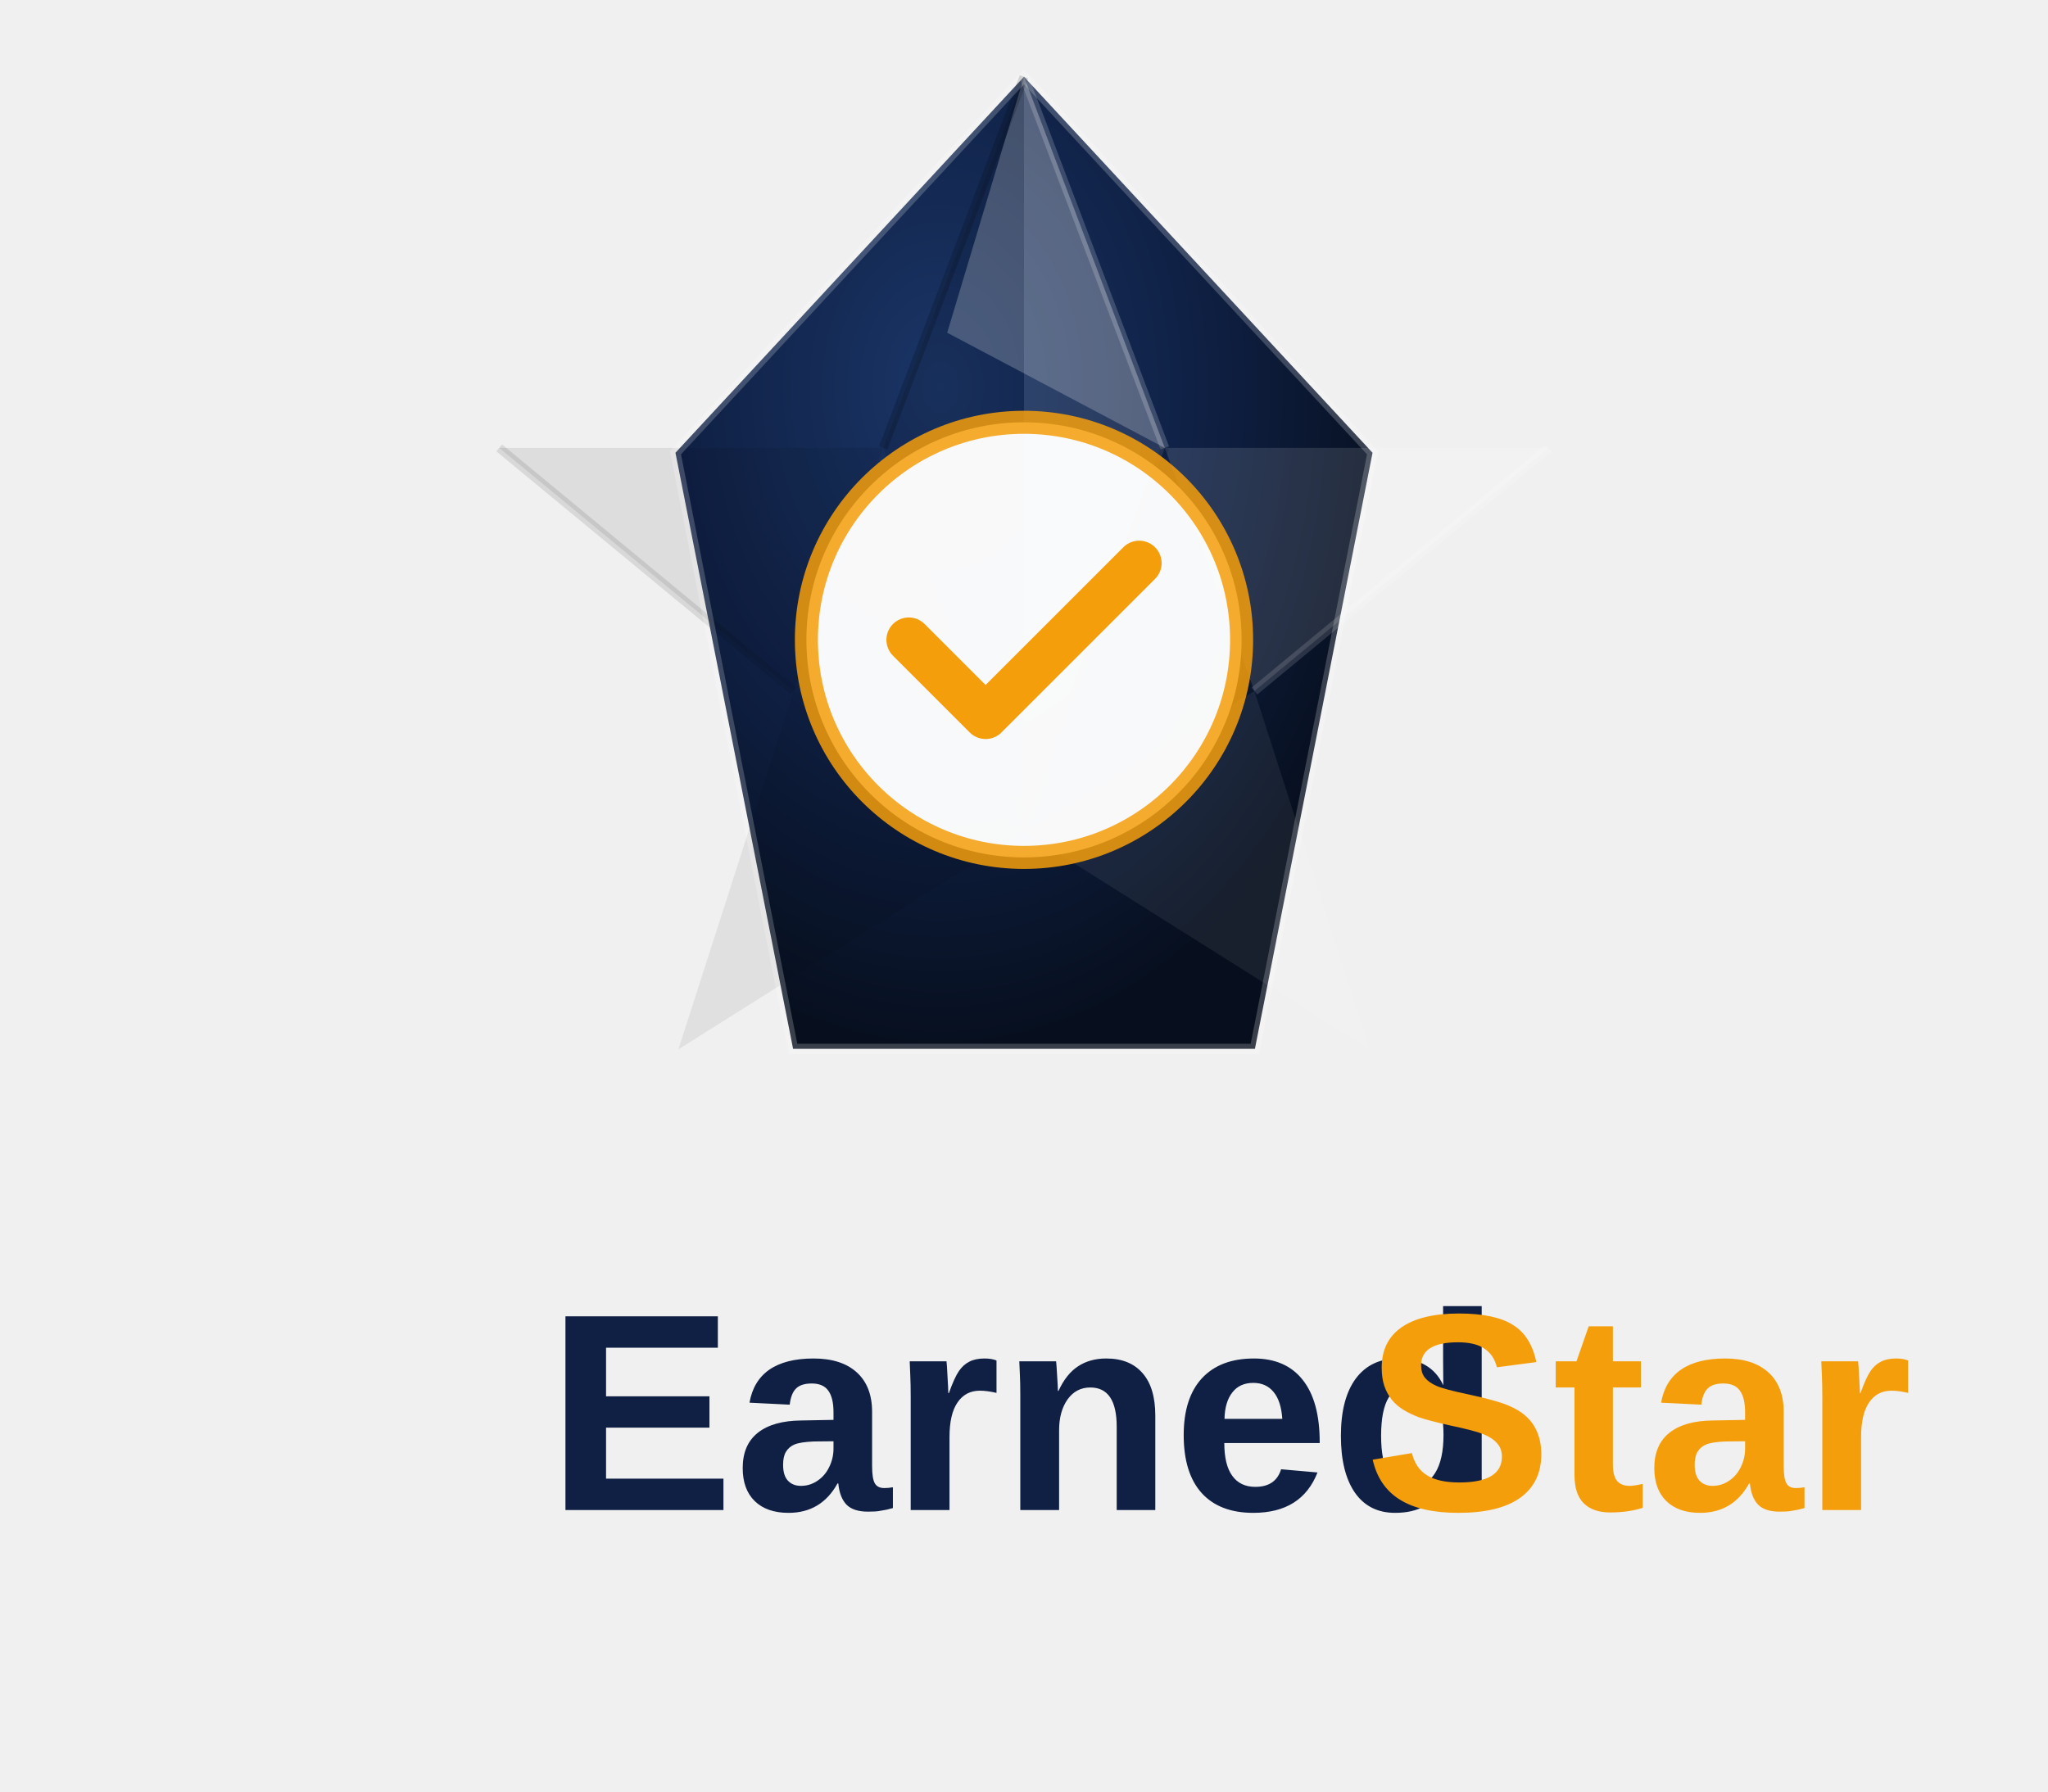
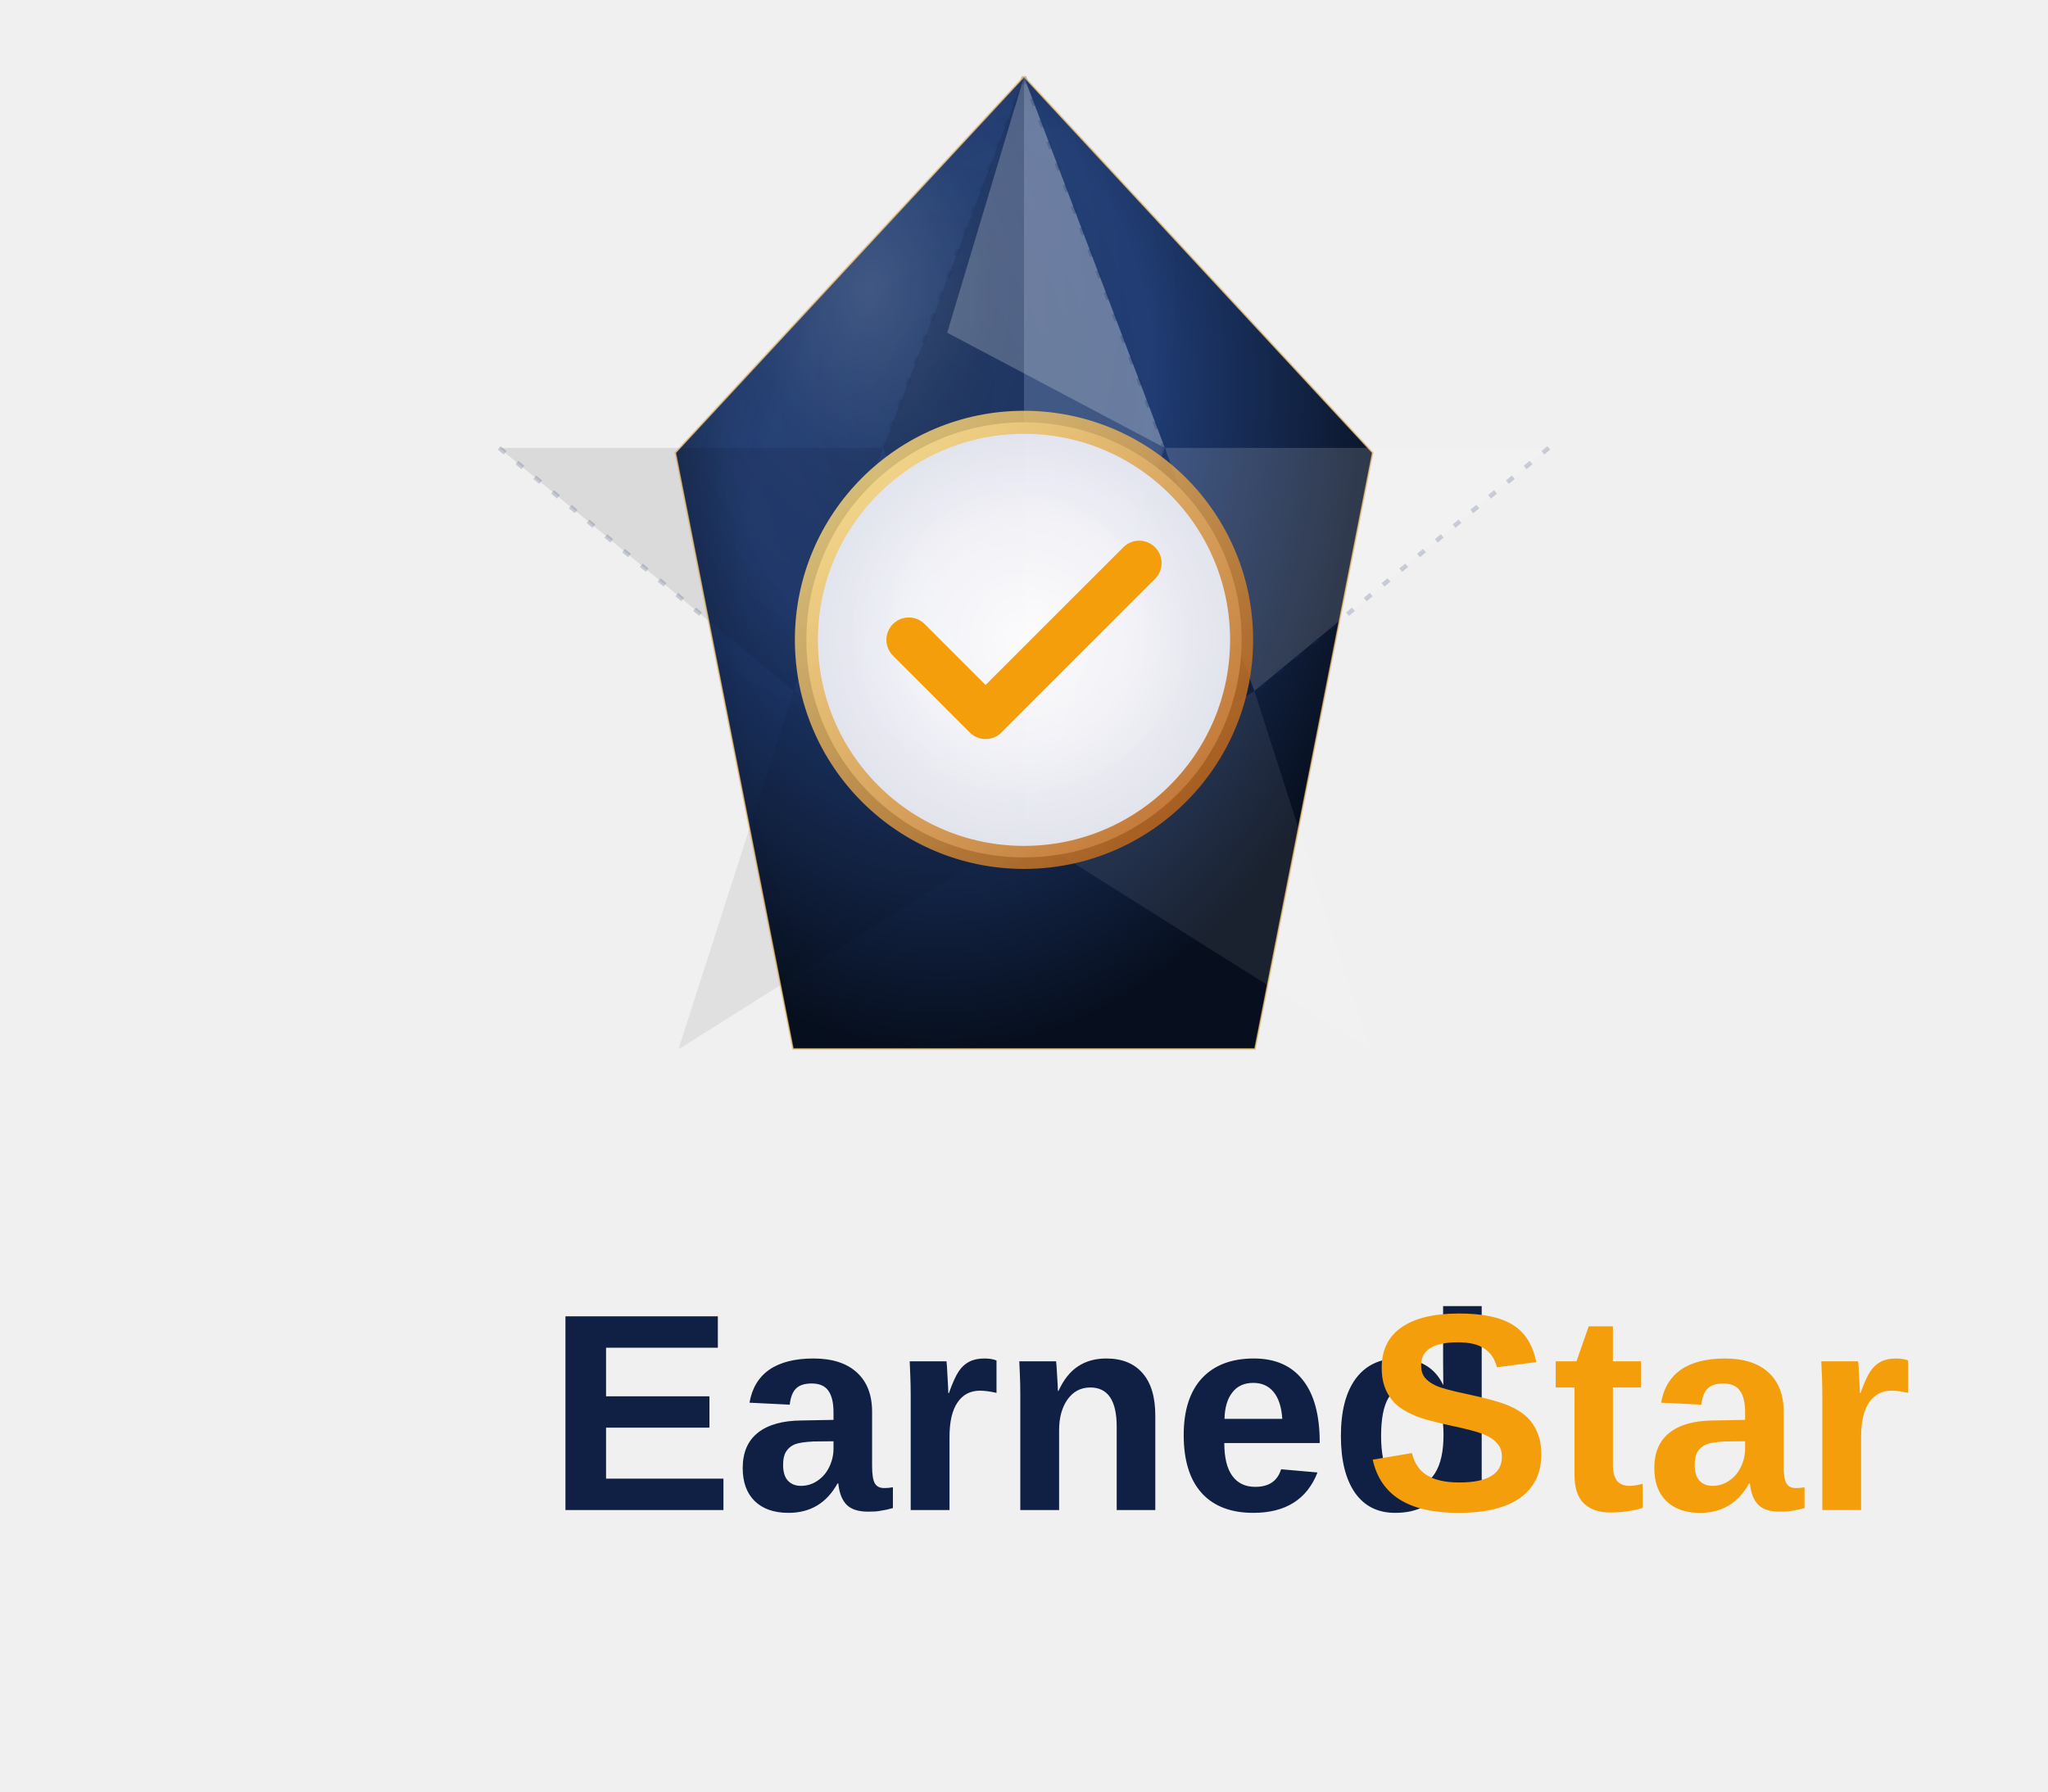
<svg xmlns="http://www.w3.org/2000/svg" viewBox="0 0 160 140" role="img" aria-label="EarnedStar logo stacked">
-   <defs>
-     <radialGradient id="grad-logo-s-light" cx="38%" cy="32%" r="68%">
-       <stop offset="0%" stop-color="#1A3566" />
-       <stop offset="55%" stop-color="#0F2044" />
-       <stop offset="100%" stop-color="#070F1E" />
-     </radialGradient>
-   </defs>
  <g transform="translate(30,0) scale(1)">
-     <path d="M50.00,6.00L77.23,35.38L68.04,81.96L31.96,81.96L22.77,35.38Z" fill="url(#grad-logo-s-light)" />
-     <path d="M50,6 L61,35 L50,65 Z" fill="rgba(255,255,255,0.10)" />
-     <path d="M50,6 L39,35 L50,65 Z" fill="rgba(0,0,0,0.10)" />
-     <path d="M91,35 L68,54 L61,35 Z" fill="rgba(255,255,255,0.12)" />
-     <path d="M9,35 L32,54 L39,35 Z" fill="rgba(0,0,0,0.08)" />
-     <path d="M77,82 L50,65 L68,54 Z" fill="rgba(255,255,255,0.07)" />
+     <defs>
+       <radialGradient id="grad-core-logo-s-light" cx="38%" cy="32%" r="68%">
+         <stop offset="0%" stop-color="#1A3566" />
+         <stop offset="45%" stop-color="#1F3B72" />
+         <stop offset="100%" stop-color="#070F1E" />
+       </radialGradient>
+       <radialGradient id="grad-shad-logo-s-light" cx="62%" cy="58%" r="75%">
+         <stop offset="0%" stop-color="#050A16" stop-opacity="0" />
+         <stop offset="70%" stop-color="#050A16" stop-opacity="0" />
+         <stop offset="100%" stop-color="#070F1E" stop-opacity="0.32" />
+       </radialGradient>
+       <radialGradient id="grad-flare-logo-s-light" cx="28%" cy="22%" r="45%">
+         <stop offset="0%" stop-color="#FFFFFF" stop-opacity="0.16" />
+         <stop offset="40%" stop-color="#FFFFFF" stop-opacity="0.04" />
+         <stop offset="100%" stop-color="#FFFFFF" stop-opacity="0" />
+       </radialGradient>
+       <radialGradient id="grad-inset-logo-s-light" cx="50%" cy="52.5%" r="50%">
+         <stop offset="0%" stop-color="#050A16" stop-opacity="0" />
+         <stop offset="100%" stop-color="#050A16" stop-opacity="0.14" />
+       </radialGradient>
+       <radialGradient id="grad-disk-logo-s-light" cx="50%" cy="50%" r="50%">
+         <stop offset="0%" stop-color="#FFFFFF" />
+         <stop offset="55%" stop-color="#F5F5FA" />
+         <stop offset="100%" stop-color="#E5E7F0" />
+       </radialGradient>
+       <radialGradient id="grad-ringhi-logo-s-light" cx="49.8%" cy="49.2%" r="45%">
+         <stop offset="0%" stop-color="#FFFFFF" stop-opacity="0.3" />
+         <stop offset="100%" stop-color="#FFFFFF" stop-opacity="0" />
+       </radialGradient>
+       <linearGradient id="grad-goldring-logo-s-light" x1="0%" y1="0%" x2="100%" y2="100%">
+         <stop offset="0%" stop-color="#FDE68A" />
+         <stop offset="100%" stop-color="#B45309" />
+       </linearGradient>
+     </defs>
+     <path d="M50.00,6.00L77.23,35.38L68.04,81.96L31.96,81.96L22.77,35.38Z" fill="url(#grad-core-logo-s-light)" />
+     <path d="M50.00,6.00L77.23,35.38L68.04,81.96L31.96,81.96L22.77,35.38Z" fill="url(#grad-shad-logo-s-light)" />
+     <path d="M50.00,6.00L77.23,35.38L68.04,81.96L31.96,81.96L22.77,35.38Z" fill="url(#grad-flare-logo-s-light)" />
+     <path d="M50,6 L61,35 L50,65 Z" fill="rgba(255,255,255,0.14)" />
+     <path d="M50,6 L39,35 L50,65 Z" fill="rgba(0,0,0,0.11)" />
+     <path d="M91,35 L68,54 L61,35 Z" fill="rgba(255,255,255,0.15)" />
+     <path d="M9,35 L32,54 L39,35 Z" fill="rgba(0,0,0,0.09)" />
+     <path d="M77,82 L50,65 L68,54 Z" fill="rgba(255,255,255,0.08)" />
    <path d="M23,82 L50,65 L32,54 Z" fill="rgba(0,0,0,0.07)" />
    <path d="M50,6 L61,35 L44,26 Z" fill="rgba(255,255,255,0.22)" />
-     <line x1="50" y1="6" x2="61" y2="35" stroke="rgba(255,255,255,0.18)" stroke-width="0.7" />
-     <line x1="50" y1="6" x2="39" y2="35" stroke="rgba(0,0,0,0.18)" stroke-width="0.7" />
-     <line x1="61" y1="35" x2="50" y2="65" stroke="rgba(0,0,0,0.12)" stroke-width="0.7" />
-     <line x1="91" y1="35" x2="68" y2="54" stroke="rgba(255,255,255,0.14)" stroke-width="0.7" />
-     <line x1="9" y1="35" x2="32" y2="54" stroke="rgba(0,0,0,0.10)" stroke-width="0.7" />
-     <path d="M50.00,6.00L77.23,35.38L68.04,81.96L31.96,81.96L22.77,35.38Z" fill="none" stroke="rgba(255,255,255,0.20)" stroke-width="0.8" />
-     <circle cx="50" cy="50" r="17" fill="white" opacity="0.97" />
-     <circle cx="50" cy="50" r="17" fill="none" stroke="#F59E0B" stroke-width="1.8" opacity="0.85" />
+     <line x1="50" y1="6" x2="61" y2="35" stroke="rgba(26,53,102,0.25)" stroke-width="0.35" stroke-dasharray="0.6 1.2" />
+     <line x1="50" y1="6" x2="39" y2="35" stroke="rgba(26,53,102,0.25)" stroke-width="0.35" stroke-dasharray="0.6 1.2" />
+     <line x1="61" y1="35" x2="50" y2="65" stroke="rgba(26,53,102,0.20)" stroke-width="0.35" stroke-dasharray="0.6 1.2" />
+     <line x1="91" y1="35" x2="68" y2="54" stroke="rgba(26,53,102,0.20)" stroke-width="0.35" stroke-dasharray="0.6 1.2" />
+     <line x1="9" y1="35" x2="32" y2="54" stroke="rgba(26,53,102,0.20)" stroke-width="0.35" stroke-dasharray="0.6 1.2" />
+     <path d="M50.00,6.00L77.23,35.38L68.04,81.96L31.96,81.96L22.77,35.38Z" fill="none" stroke="#B45309" stroke-width="0.14" stroke-opacity="0.34" />
+     <path d="M50.00,6.00L77.23,35.38L68.04,81.96L31.96,81.96L22.77,35.38Z" fill="none" stroke="#FDE68A" stroke-width="0.09" stroke-opacity="0.58" />
+     <ellipse cx="50" cy="52.5" rx="14.5" ry="14.5" fill="url(#grad-inset-logo-s-light)" />
+     <circle cx="50" cy="50" r="17" fill="url(#grad-disk-logo-s-light)" opacity="0.97" />
+     <circle cx="50" cy="50" r="17" fill="none" stroke="url(#grad-goldring-logo-s-light)" stroke-width="1.8" opacity="0.85" />
+     <circle cx="49.8" cy="49.2" r="15.6" fill="url(#grad-ringhi-logo-s-light)" />
    <path d="M41 50 L47 56 L59 44" fill="none" stroke="#F59E0B" stroke-width="3.5" stroke-linecap="round" stroke-linejoin="round" />
  </g>
  <text x="80" y="118" text-anchor="middle" font-family="Plus Jakarta Sans,Arial,sans-serif" font-size="22" font-weight="800" fill="#0F2044">Earned</text>
  <text x="128" y="118" text-anchor="middle" font-family="Plus Jakarta Sans,Arial,sans-serif" font-size="22" font-weight="800" fill="#F59E0B">Star</text>
</svg>
